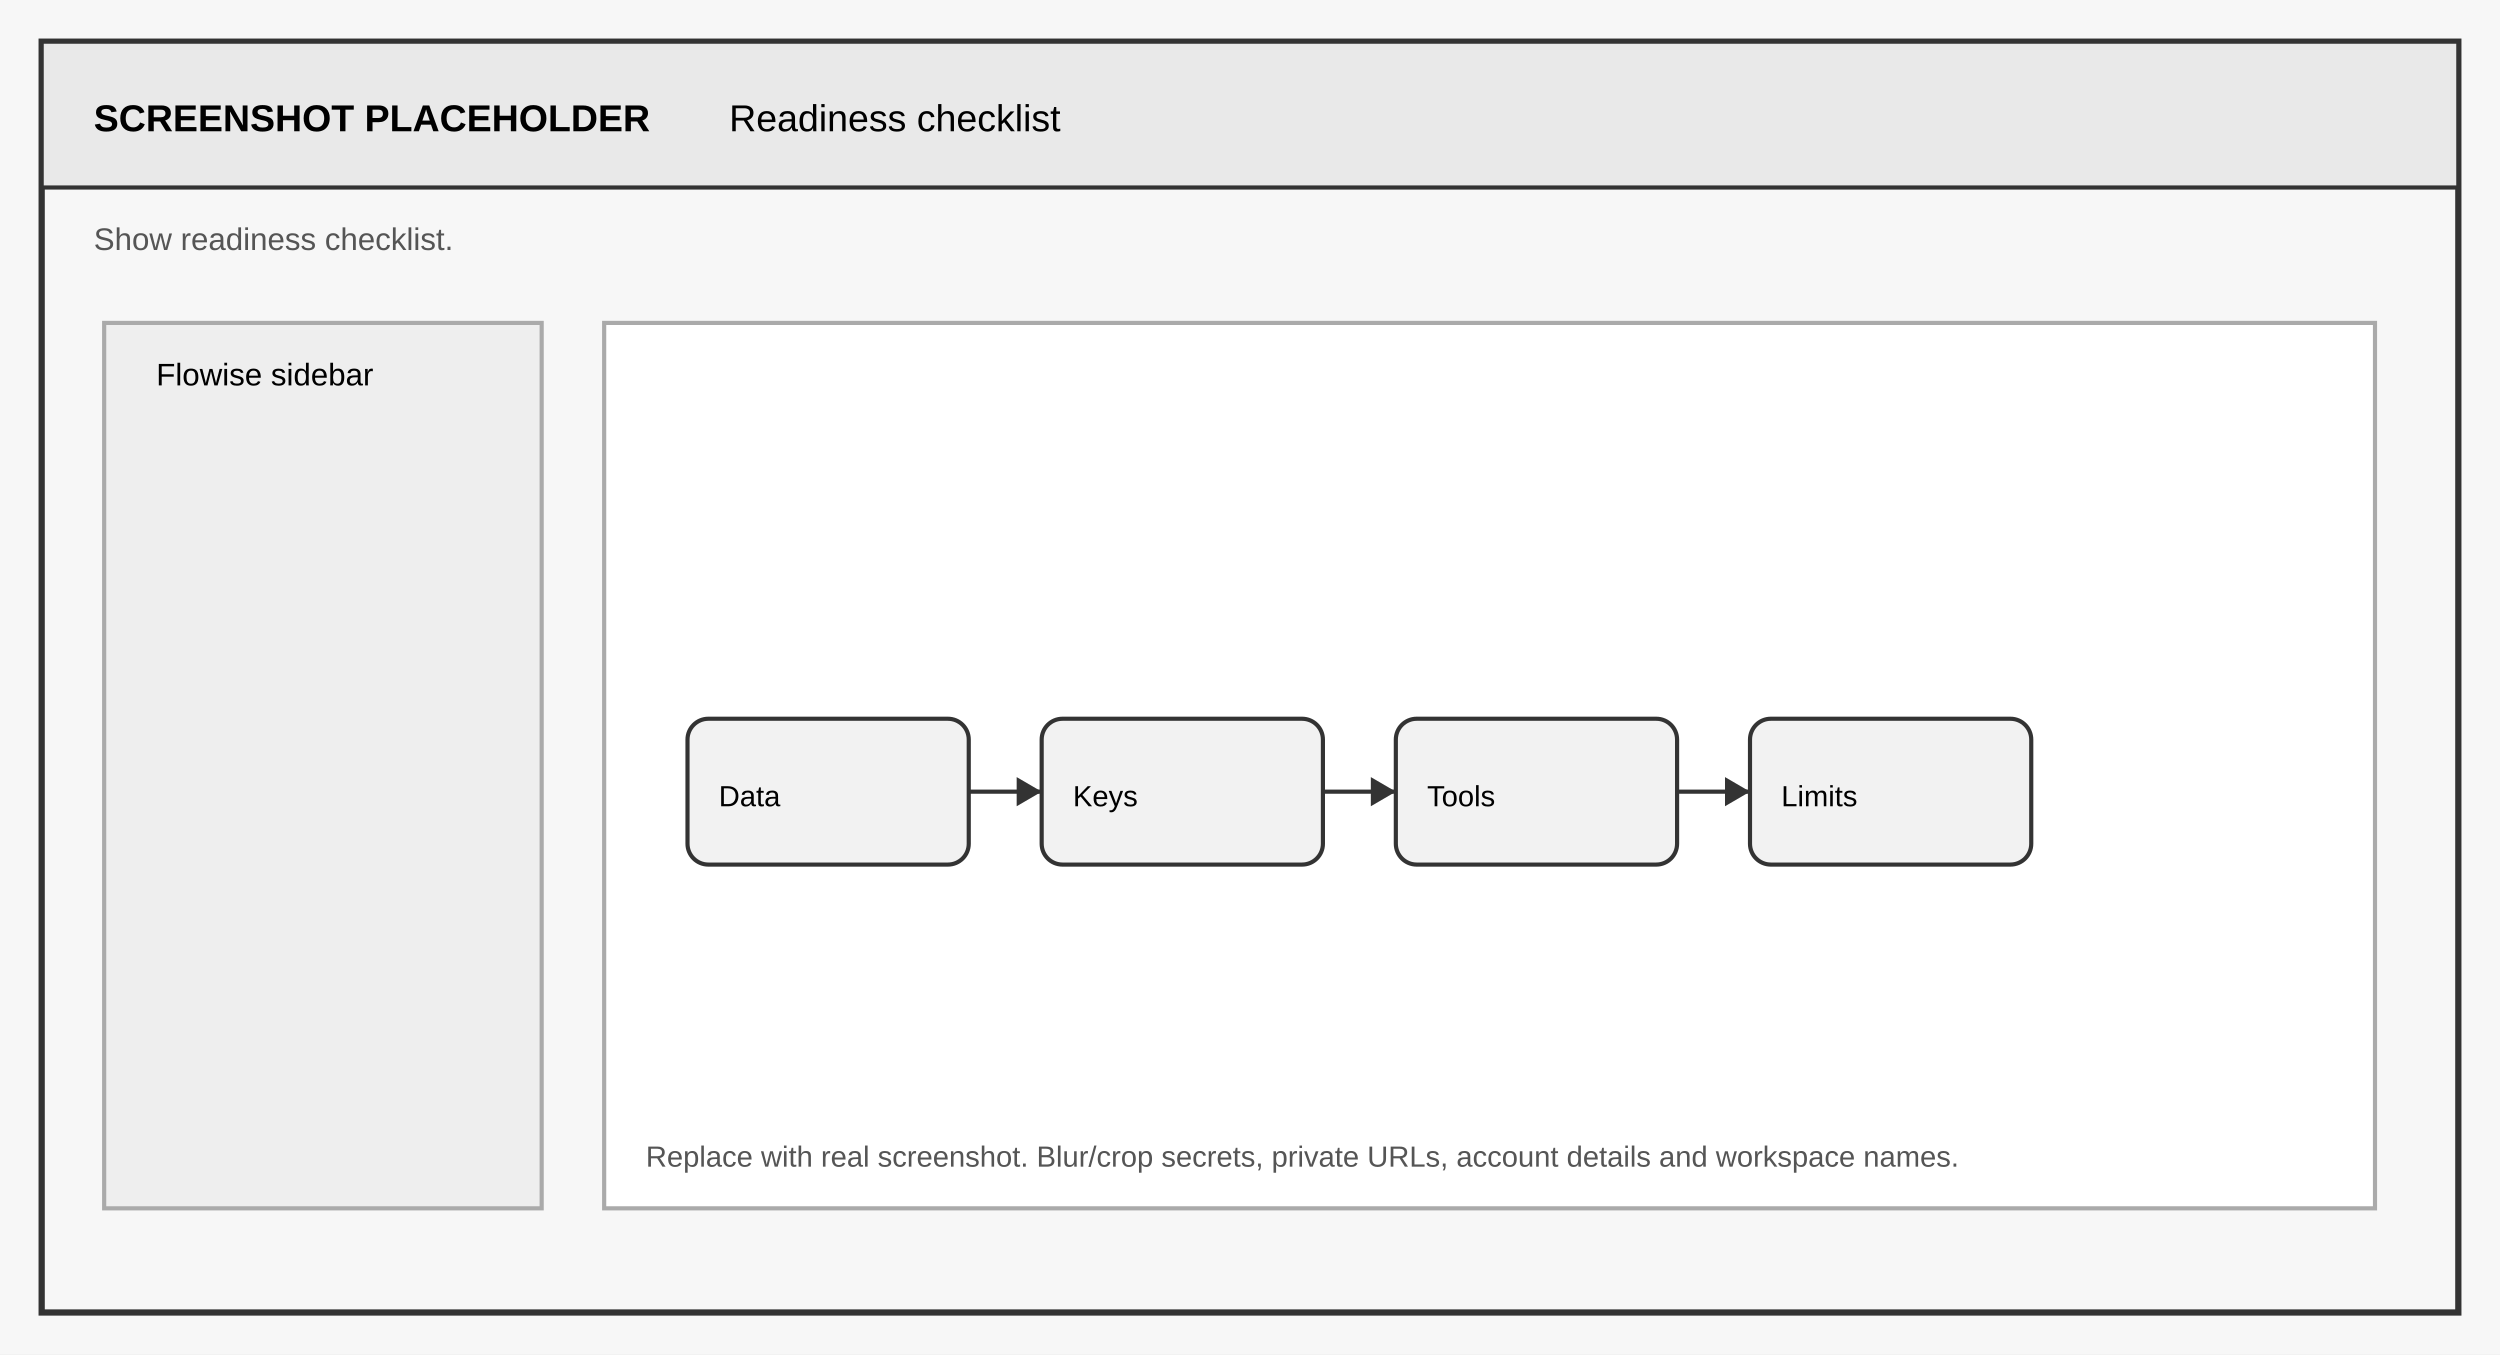
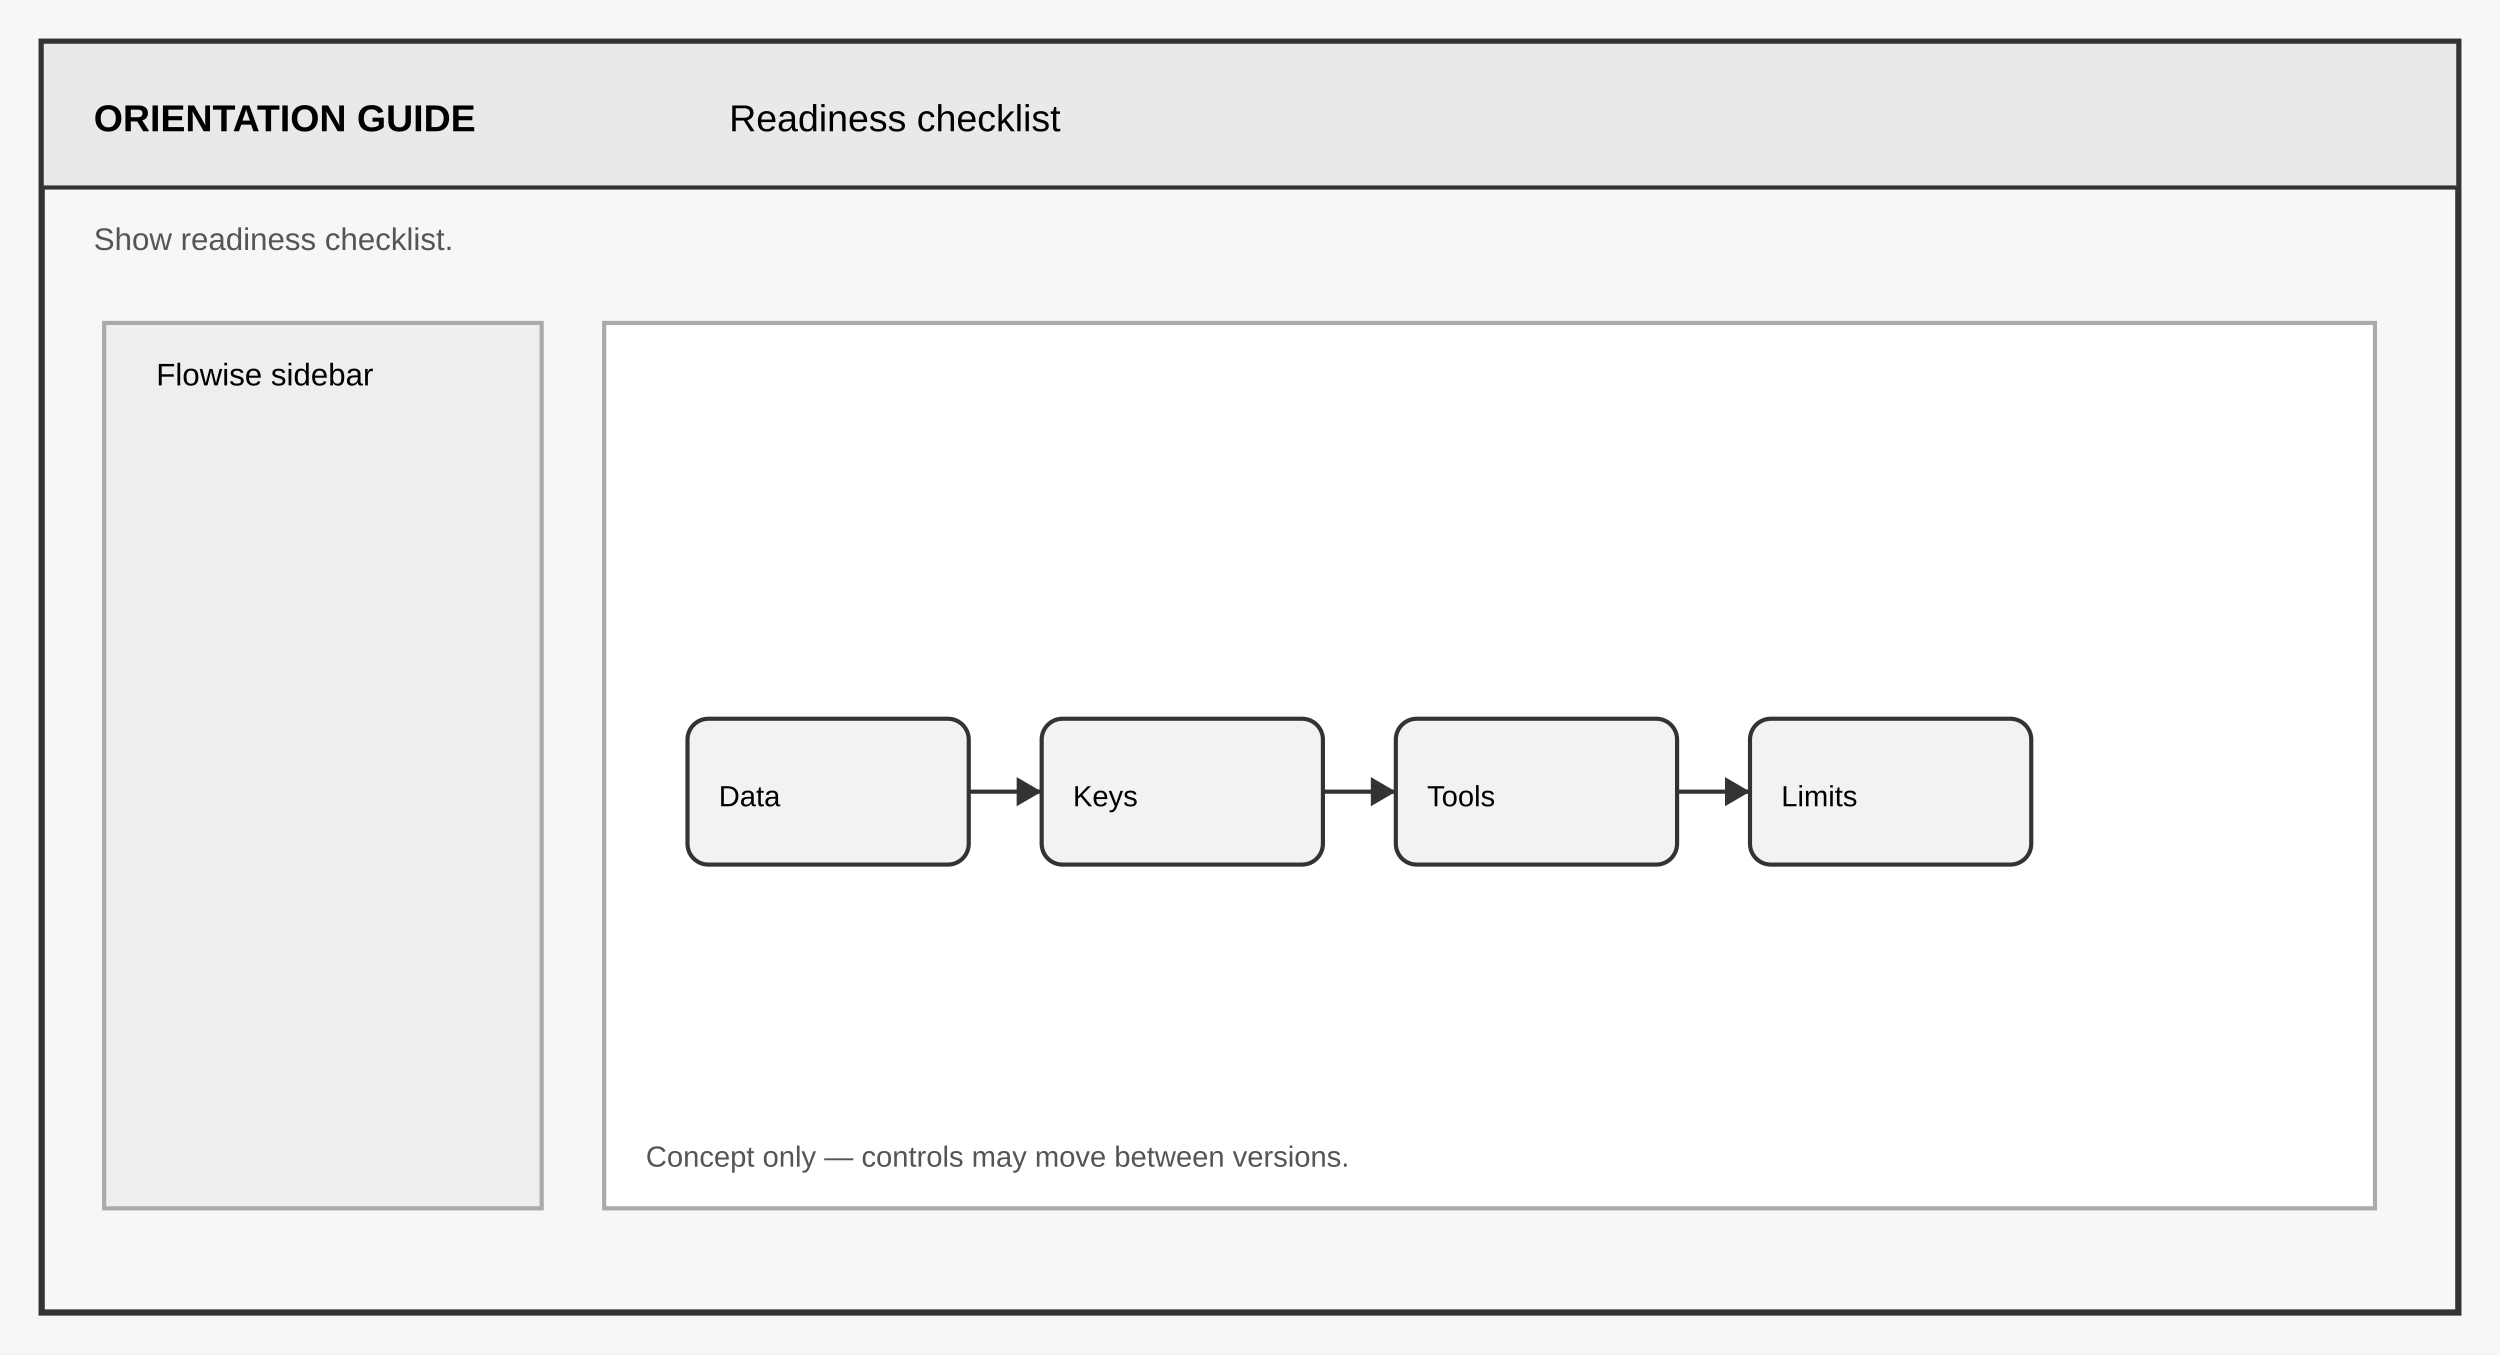
<svg xmlns="http://www.w3.org/2000/svg" width="1200" height="650" viewBox="0 0 1200 650">
  <rect width="100%" height="100%" fill="#f7f7f7" />
  <rect x="20" y="20" width="1160" height="610" fill="none" stroke="#333" stroke-width="3" />
  <rect x="20" y="20" width="1160" height="70" fill="#e9e9e9" stroke="#333" stroke-width="2" />
-   <text x="45" y="63" font-family="Arial" font-size="18" font-weight="700">SCREENSHOT PLACEHOLDER</text>
+   <text x="45" y="63" font-family="Arial" font-size="18" font-weight="700">ORIENTATION GUIDE</text>
  <text x="350" y="63" font-family="Arial" font-size="18">Readiness checklist</text>
  <text x="45" y="120" font-family="Arial" font-size="15" fill="#555">Show readiness checklist.</text>
  <rect x="50" y="155" width="210" height="425" fill="#eee" stroke="#aaa" stroke-width="2" />
  <text x="75" y="185" font-family="Arial" font-size="15">Flowise sidebar</text>
  <rect x="290" y="155" width="850" height="425" fill="#fff" stroke="#aaa" stroke-width="2" />
  <rect x="330" y="345" width="135" height="70" rx="10" fill="#f2f2f2" stroke="#333" stroke-width="2" />
  <text x="345" y="387" font-family="Arial" font-size="14">Data</text>
  <line x1="465" y1="380" x2="500" y2="380" stroke="#333" stroke-width="2" />
  <polygon points="500,380 488,373 488,387" fill="#333" />
  <rect x="500" y="345" width="135" height="70" rx="10" fill="#f2f2f2" stroke="#333" stroke-width="2" />
  <text x="515" y="387" font-family="Arial" font-size="14">Keys</text>
  <line x1="635" y1="380" x2="670" y2="380" stroke="#333" stroke-width="2" />
  <polygon points="670,380 658,373 658,387" fill="#333" />
  <rect x="670" y="345" width="135" height="70" rx="10" fill="#f2f2f2" stroke="#333" stroke-width="2" />
  <text x="685" y="387" font-family="Arial" font-size="14">Tools</text>
  <line x1="805" y1="380" x2="840" y2="380" stroke="#333" stroke-width="2" />
  <polygon points="840,380 828,373 828,387" fill="#333" />
  <rect x="840" y="345" width="135" height="70" rx="10" fill="#f2f2f2" stroke="#333" stroke-width="2" />
  <text x="855" y="387" font-family="Arial" font-size="14">Limits</text>
-   <text x="310" y="560" font-family="Arial" font-size="14" fill="#555">Replace with real screenshot. Blur/crop secrets, private URLs, account details and workspace names.</text>
+   <text x="310" y="560" font-family="Arial" font-size="14" fill="#555">Concept only — controls may move between versions.</text>
</svg>
